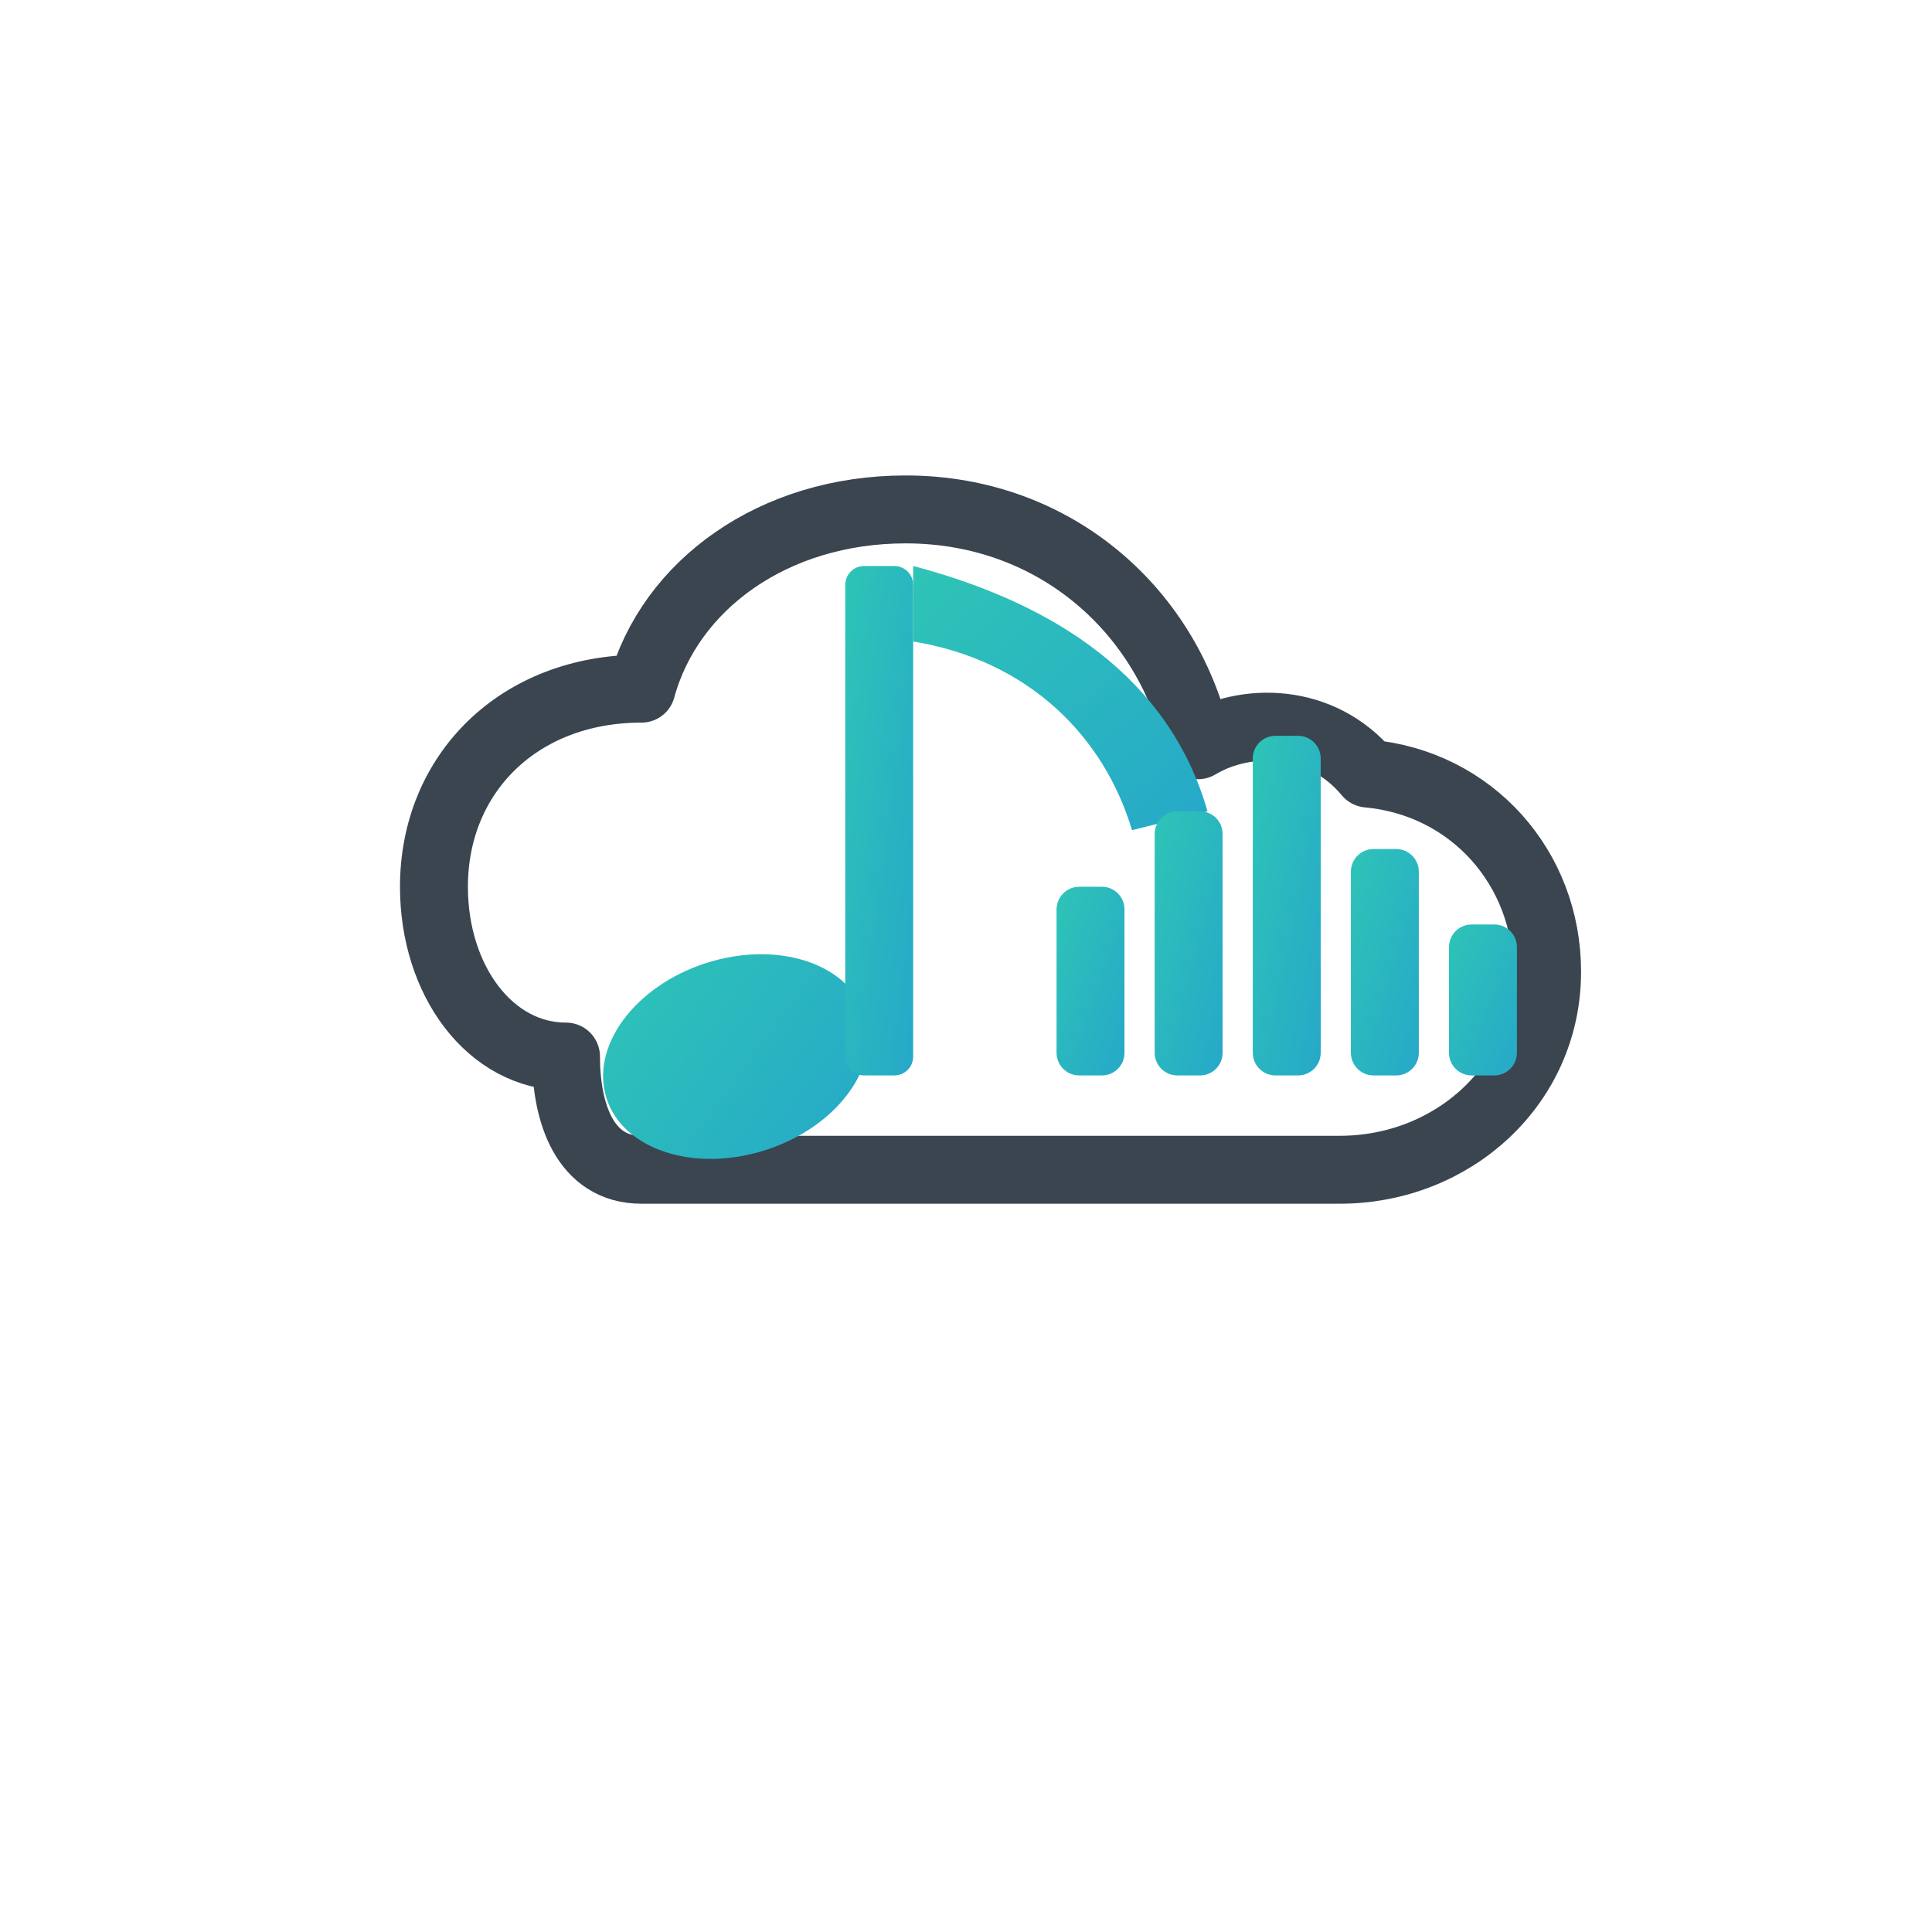
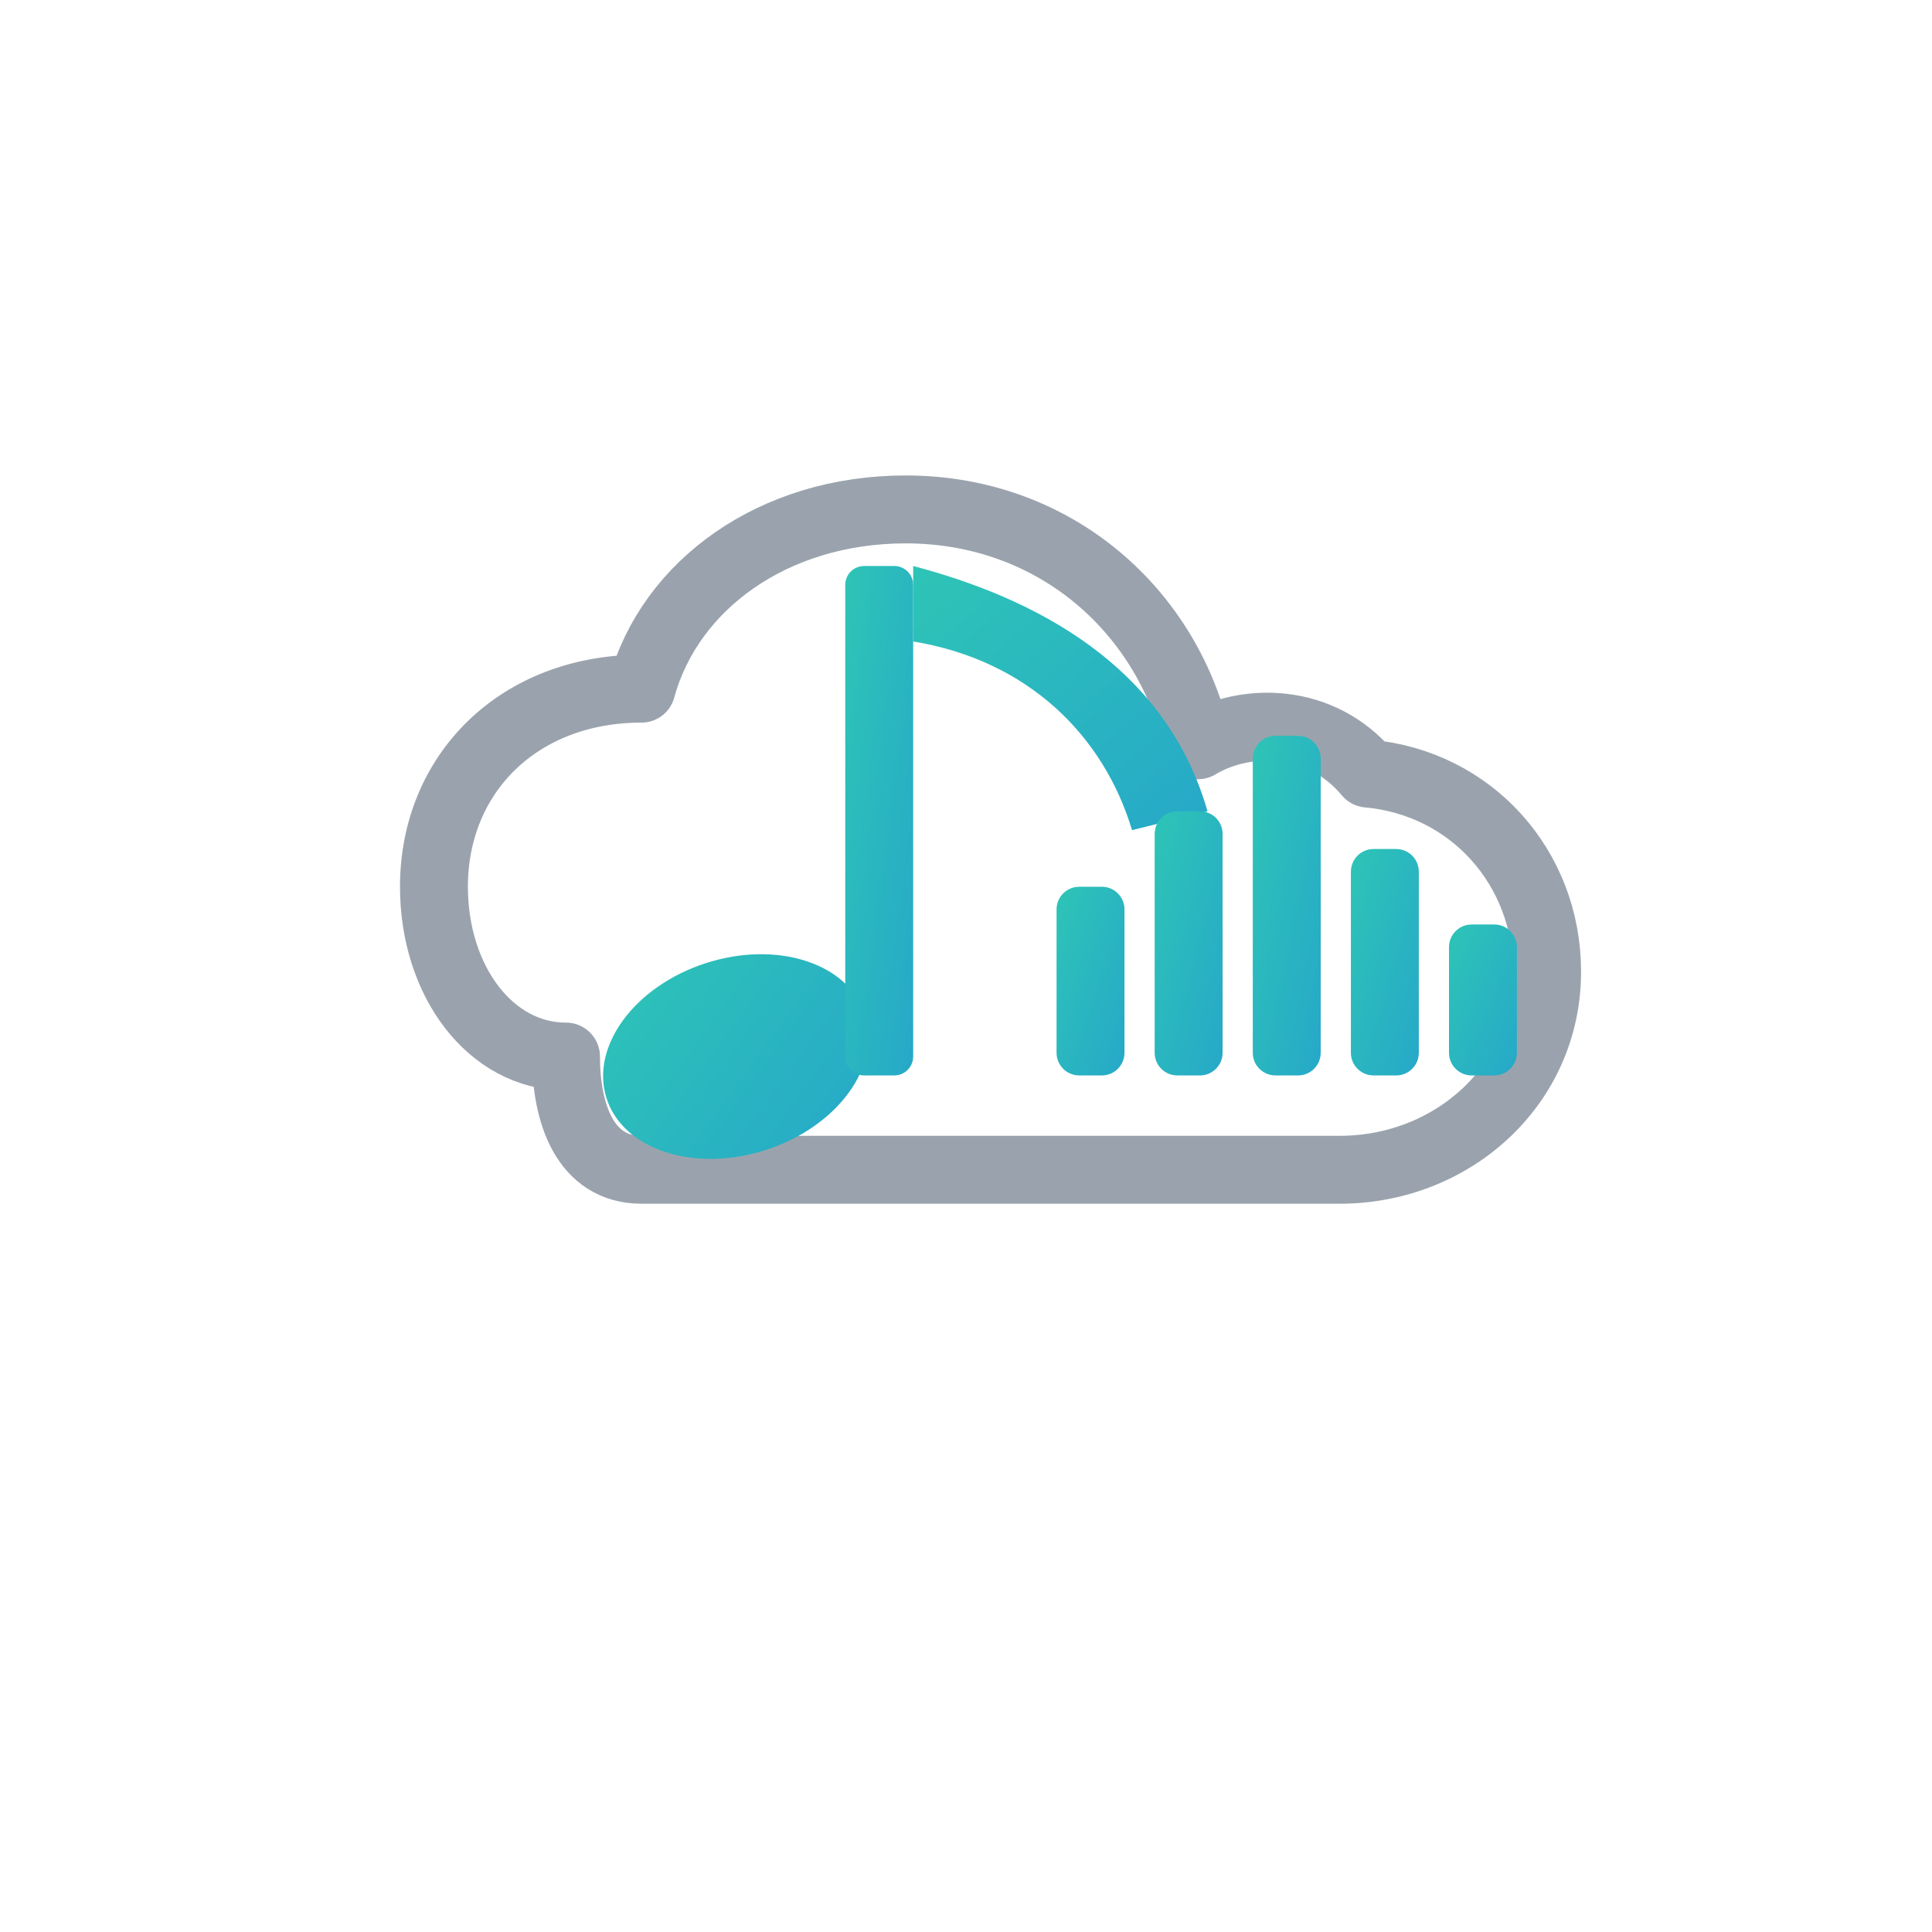
- <svg xmlns="http://www.w3.org/2000/svg" viewBox="0 0 1024 1024" width="1024" height="1024" role="img" aria-label="WEBDAV Music Player foreground">
+ <svg xmlns="http://www.w3.org/2000/svg" viewBox="0 0 1024 1024" width="1024" height="1024" role="img" aria-label="WEBDAV Music Player light foreground">
  <defs>
    <linearGradient id="accent" x1="0%" y1="0%" x2="100%" y2="100%">
      <stop offset="0%" stop-color="#2EC4B6" />
      <stop offset="100%" stop-color="#26A8C9" />
    </linearGradient>
  </defs>
-   <path fill="none" stroke="#3A4550" stroke-width="36" stroke-linecap="round" stroke-linejoin="round" d="M 300 560        C 260 560, 230 520, 230 470        C 230 410, 275 365, 340 365        C 355 310, 410 270, 480 270        C 560 270, 620 325, 635 395        C 660 380, 700 380, 725 410        C 780 415, 820 460, 820 515        C 820 575, 770 620, 710 620        L 340 620        C 310 620, 300 590, 300 560 Z" />
+   <path fill="none" stroke="#9AA3AD" stroke-width="36" stroke-linecap="round" stroke-linejoin="round" d="M 300 560        C 260 560, 230 520, 230 470        C 230 410, 275 365, 340 365        C 355 310, 410 270, 480 270        C 560 270, 620 325, 635 395        C 660 380, 700 380, 725 410        C 780 415, 820 460, 820 515        C 820 575, 770 620, 710 620        L 340 620        C 310 620, 300 590, 300 560 Z" />
  <g fill="url(#accent)">
    <ellipse cx="390" cy="560" rx="72" ry="52" transform="rotate(-18 390 560)" />
    <rect x="448" y="300" width="36" height="270" rx="10" />
    <path d="M 484 300              C 560 320, 620 360, 640 430              L 600 440              C 585 390, 545 350, 484 340 Z" />
    <rect x="560" y="470" width="36" height="100" rx="12" />
    <rect x="612" y="430" width="36" height="140" rx="12" />
    <rect x="664" y="390" width="36" height="180" rx="12" />
    <rect x="716" y="450" width="36" height="120" rx="12" />
    <rect x="768" y="490" width="36" height="80" rx="12" />
  </g>
</svg>
